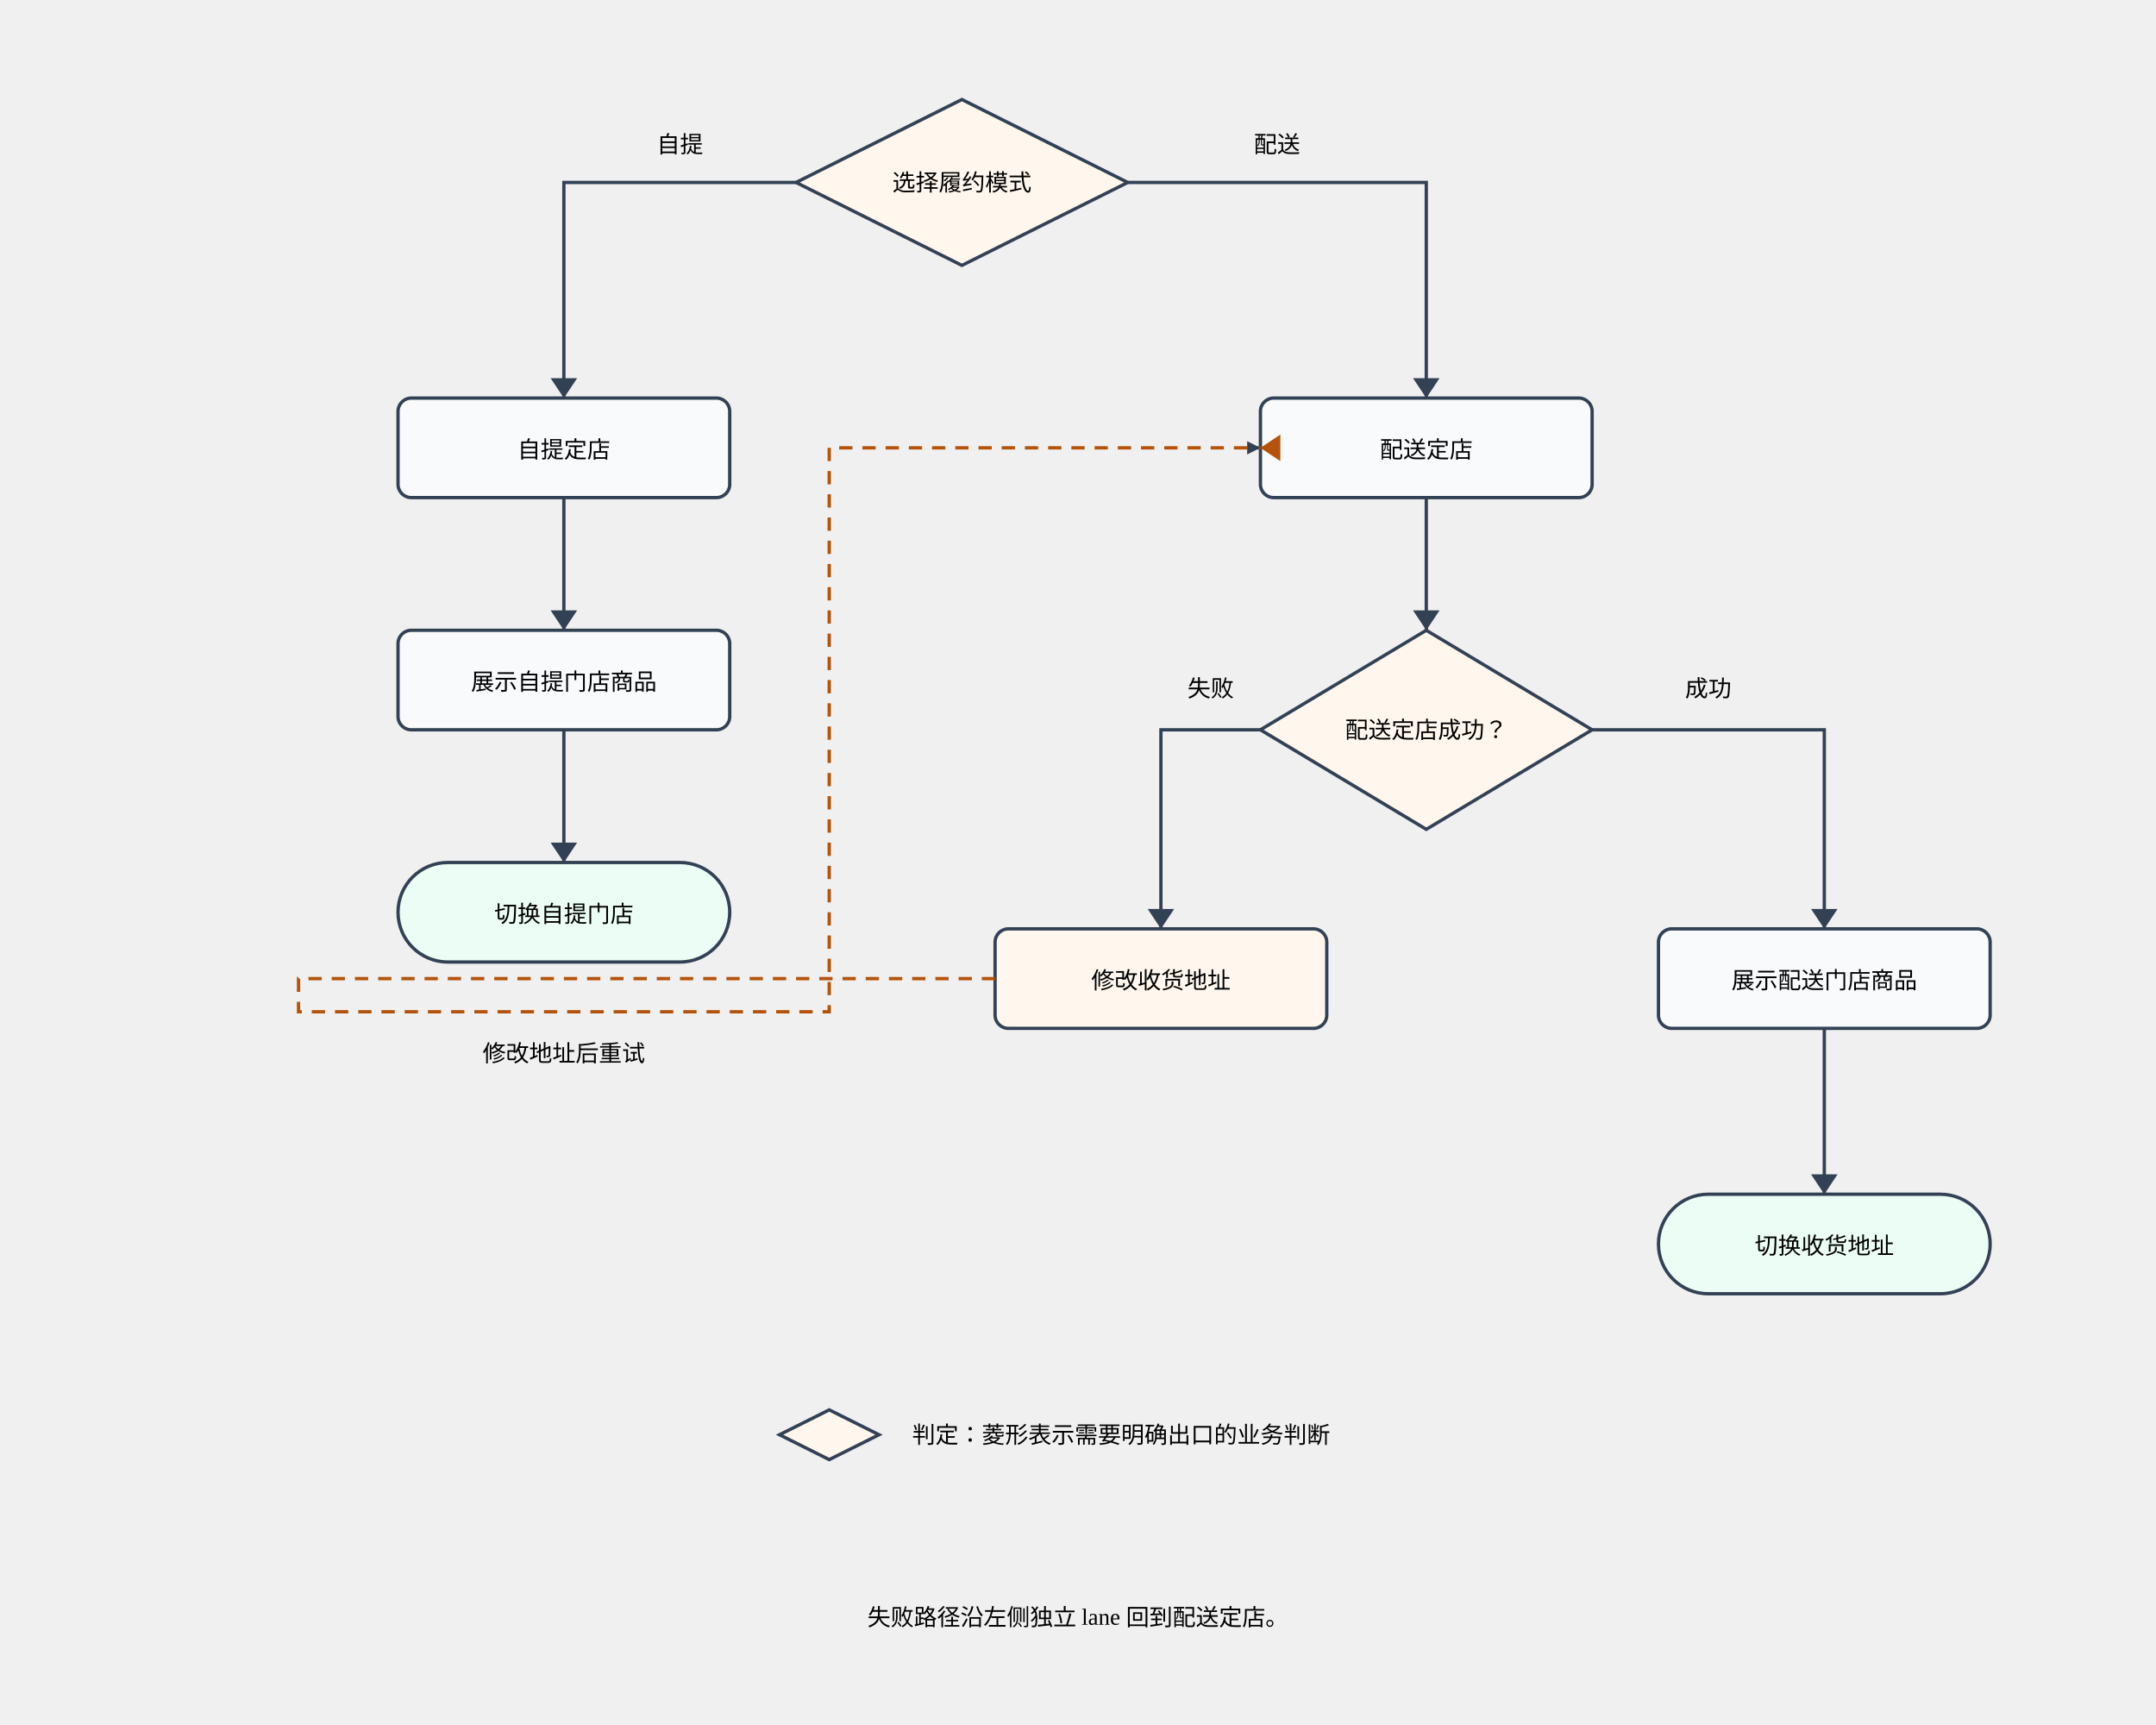
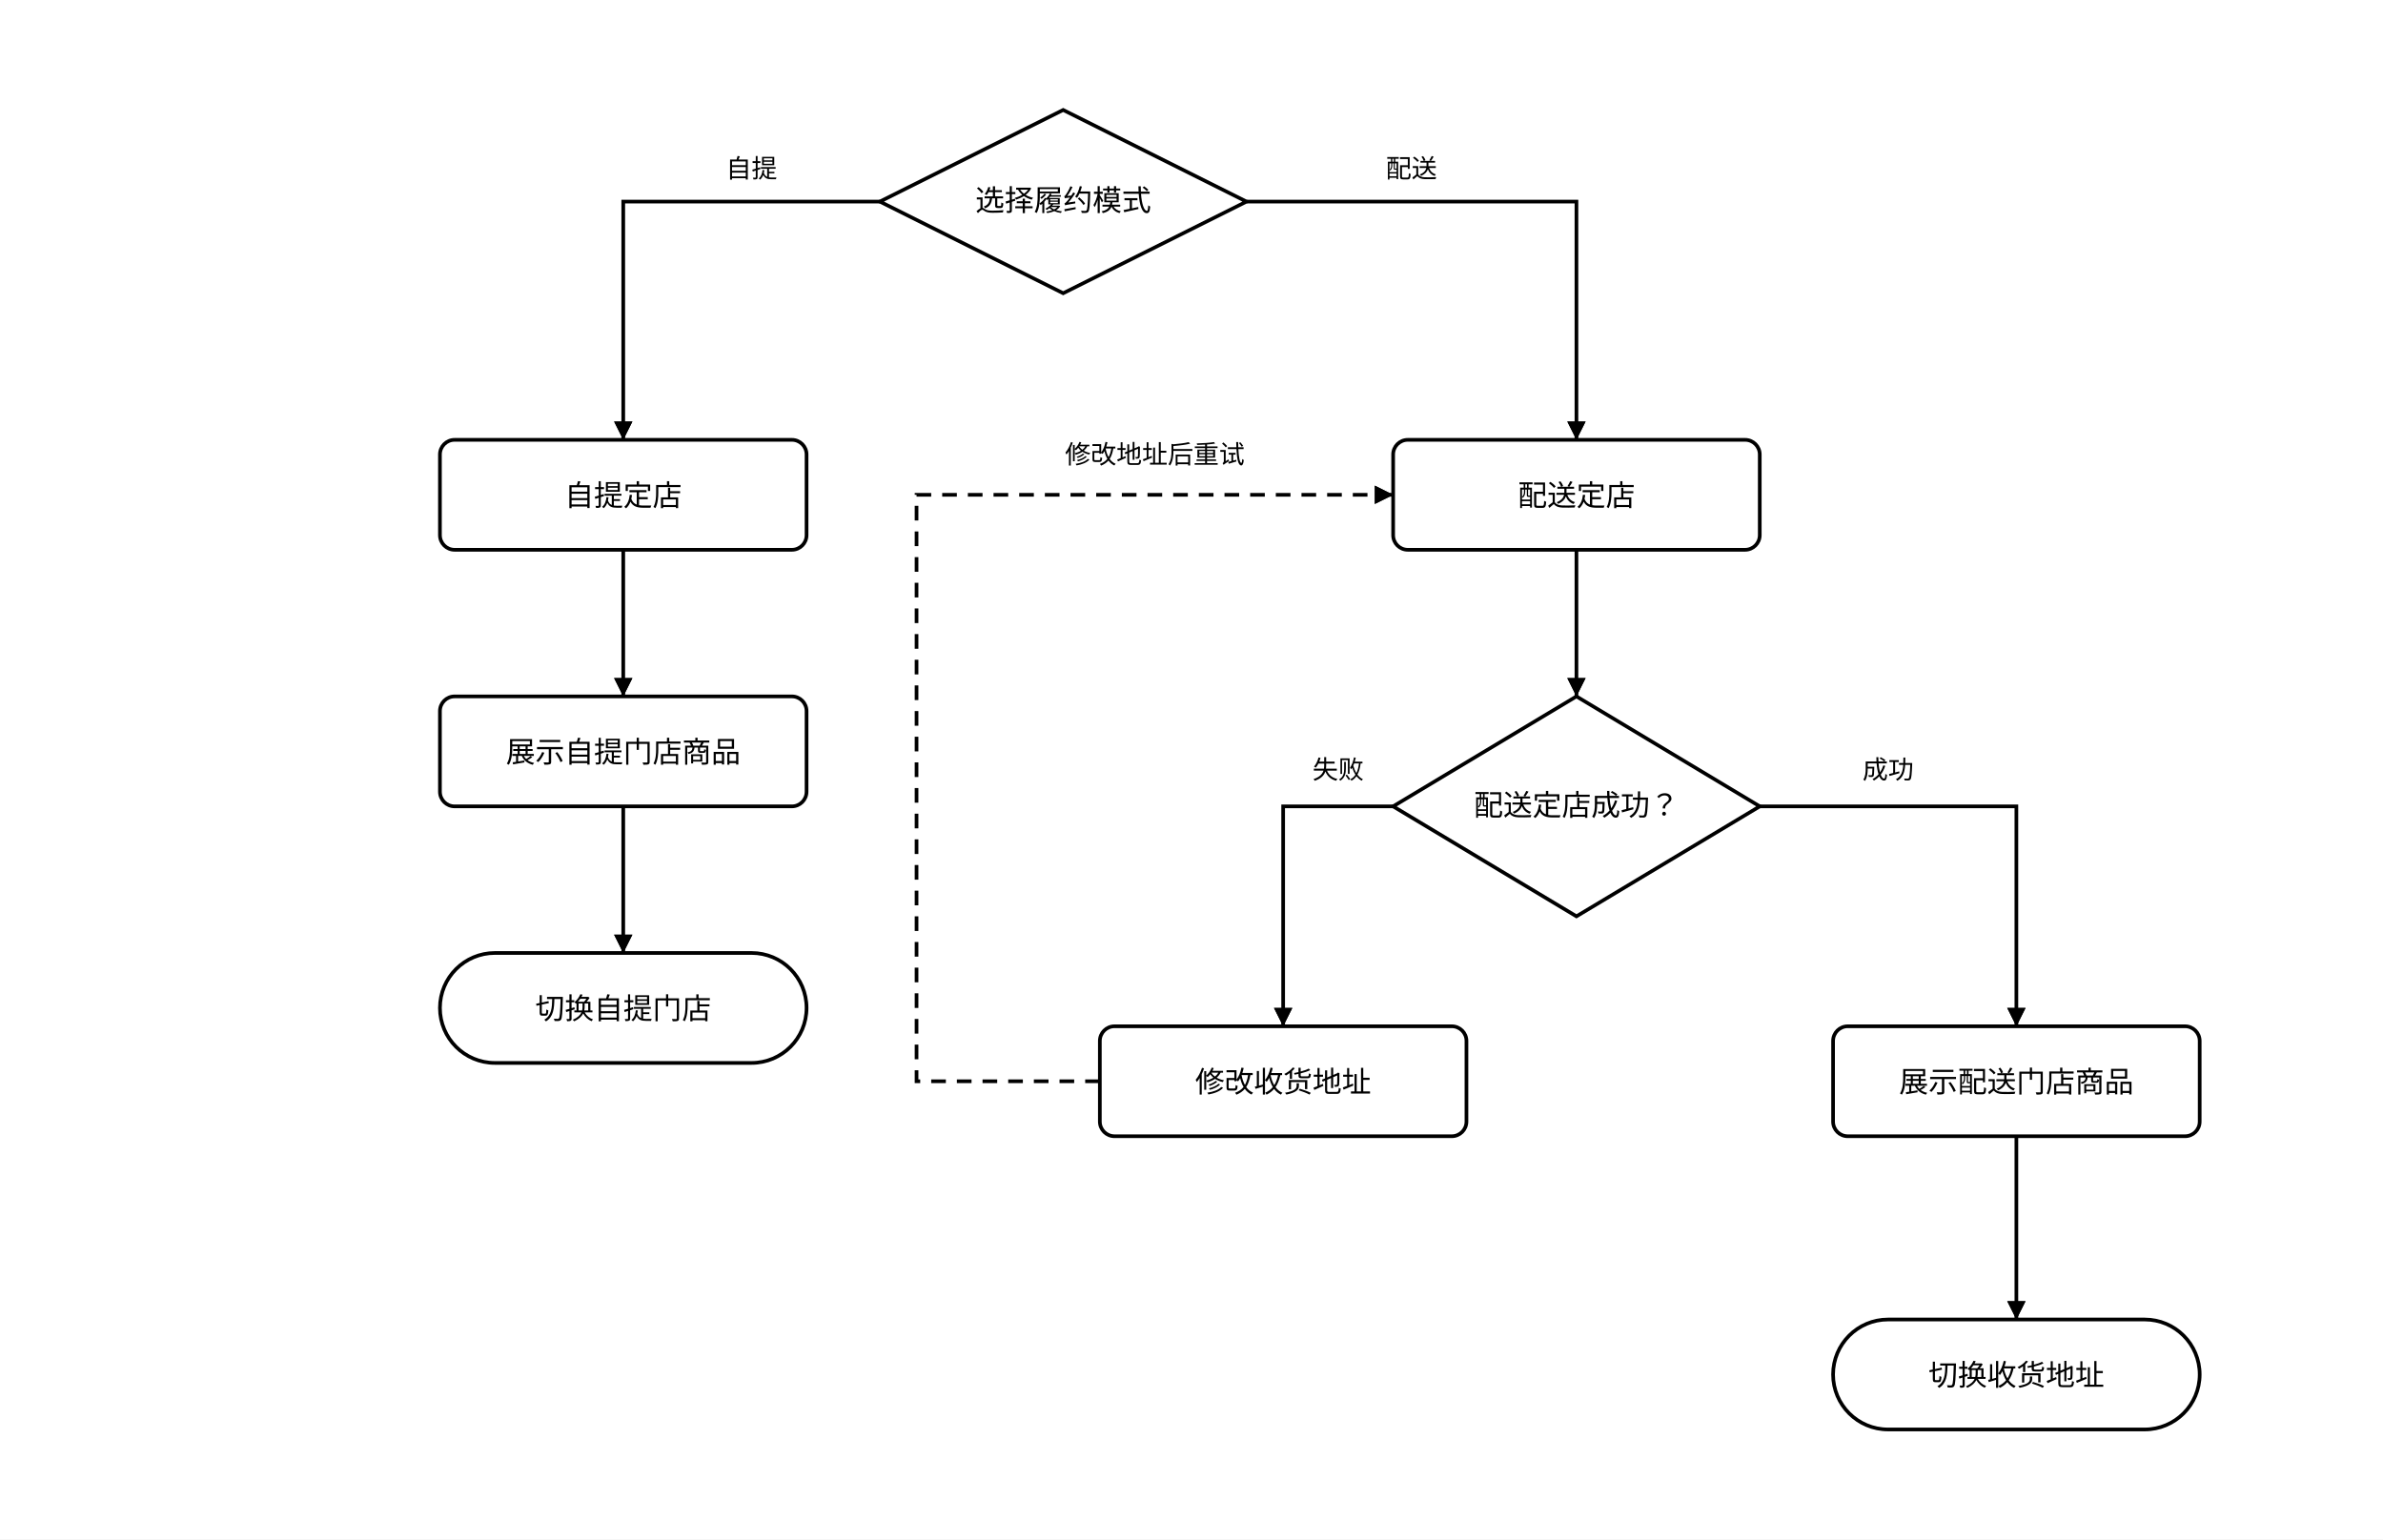
- <svg xmlns="http://www.w3.org/2000/svg" viewBox="0 0 1300 1040" width="1300" height="1040" role="img">
+ <svg xmlns="http://www.w3.org/2000/svg" viewBox="0 0 1300 840" width="1300" height="840" role="img">
+   <rect data-canvas-background="true" x="0" y="0" width="100%" height="100%" fill="#ffffff" stroke="none" />
  <defs>
-     <marker id="arrow" markerWidth="10" markerHeight="10" refX="8" refY="4" orient="auto" markerUnits="userSpaceOnUse">
-       <path d="M0 0 L8 4 L0 8 Z" fill="#334155" />
+     <marker id="arrow" markerWidth="10" markerHeight="10" refX="10" refY="5" orient="auto" markerUnits="userSpaceOnUse" viewBox="0 0 10 10">
+       <path d="M0 0 L10 5 L0 10 Z" fill="#000000" />
    </marker>
  </defs>
  <g data-node="choose-fulfillment-mode" data-node-shape="diamond">
-     <polygon points="580,60 680,110 580,160 480,110" fill="#fff7ed" stroke="#334155" stroke-width="2" />
-     <text data-text-id="node-choose-fulfillment-mode" x="580" y="115" text-anchor="middle" font-size="14">选择履约模式</text>
+     <polygon points="580,60 680,110 580,160 480,110" fill="none" stroke="#000000" stroke-width="2" />
+     <text data-text-id="node-choose-fulfillment-mode" x="580" y="115" text-anchor="middle" font-size="16" font-family="Microsoft YaHei, 微软雅黑, sans-serif" fill="#000000">选择履约模式</text>
  </g>
  <g data-node="pickup-store" data-node-shape="rect">
-     <rect x="240" y="240" width="200" height="60" rx="8" fill="#f8fafc" stroke="#334155" stroke-width="2" />
-     <text data-text-id="node-pickup-store" x="340" y="276" text-anchor="middle" font-size="14">自提定店</text>
+     <rect x="240" y="240" width="200" height="60" rx="8" fill="none" stroke="#000000" stroke-width="2" />
+     <text data-text-id="node-pickup-store" x="340" y="276" text-anchor="middle" font-size="16" font-family="Microsoft YaHei, 微软雅黑, sans-serif" fill="#000000">自提定店</text>
  </g>
  <g data-node="show-pickup-products" data-node-shape="rect">
-     <rect x="240" y="380" width="200" height="60" rx="8" fill="#f8fafc" stroke="#334155" stroke-width="2" />
-     <text data-text-id="node-show-pickup-products" x="340" y="416" text-anchor="middle" font-size="14">展示自提门店商品</text>
+     <rect x="240" y="380" width="200" height="60" rx="8" fill="none" stroke="#000000" stroke-width="2" />
+     <text data-text-id="node-show-pickup-products" x="340" y="416" text-anchor="middle" font-size="16" font-family="Microsoft YaHei, 微软雅黑, sans-serif" fill="#000000">展示自提门店商品</text>
  </g>
  <g data-node="switch-pickup-store" data-node-shape="round">
-     <rect x="240" y="520" width="200" height="60" rx="30" fill="#ecfdf5" stroke="#334155" stroke-width="2" />
-     <text data-text-id="node-switch-pickup-store" x="340" y="556" text-anchor="middle" font-size="14">切换自提门店</text>
+     <rect x="240" y="520" width="200" height="60" rx="30" fill="none" stroke="#000000" stroke-width="2" />
+     <text data-text-id="node-switch-pickup-store" x="340" y="556" text-anchor="middle" font-size="16" font-family="Microsoft YaHei, 微软雅黑, sans-serif" fill="#000000">切换自提门店</text>
  </g>
  <g data-node="delivery-store" data-node-shape="rect">
-     <rect x="760" y="240" width="200" height="60" rx="8" fill="#f8fafc" stroke="#334155" stroke-width="2" />
-     <text data-text-id="node-delivery-store" x="860" y="276" text-anchor="middle" font-size="14">配送定店</text>
+     <rect x="760" y="240" width="200" height="60" rx="8" fill="none" stroke="#000000" stroke-width="2" />
+     <text data-text-id="node-delivery-store" x="860" y="276" text-anchor="middle" font-size="16" font-family="Microsoft YaHei, 微软雅黑, sans-serif" fill="#000000">配送定店</text>
  </g>
  <g data-node="delivery-store-success" data-node-shape="diamond">
-     <polygon points="860,380 960,440 860,500 760,440" fill="#fff7ed" stroke="#334155" stroke-width="2" />
-     <text data-text-id="node-delivery-store-success" x="860" y="445" text-anchor="middle" font-size="14">配送定店成功？</text>
+     <polygon points="860,380 960,440 860,500 760,440" fill="none" stroke="#000000" stroke-width="2" />
+     <text data-text-id="node-delivery-store-success" x="860" y="445" text-anchor="middle" font-size="16" font-family="Microsoft YaHei, 微软雅黑, sans-serif" fill="#000000">配送定店成功？</text>
  </g>
  <g data-node="show-delivery-products" data-node-shape="rect">
-     <rect x="1000" y="560" width="200" height="60" rx="8" fill="#f8fafc" stroke="#334155" stroke-width="2" />
-     <text data-text-id="node-show-delivery-products" x="1100" y="596" text-anchor="middle" font-size="14">展示配送门店商品</text>
+     <rect x="1000" y="560" width="200" height="60" rx="8" fill="none" stroke="#000000" stroke-width="2" />
+     <text data-text-id="node-show-delivery-products" x="1100" y="596" text-anchor="middle" font-size="16" font-family="Microsoft YaHei, 微软雅黑, sans-serif" fill="#000000">展示配送门店商品</text>
  </g>
  <g data-node="switch-delivery-address" data-node-shape="round">
-     <rect x="1000" y="720" width="200" height="60" rx="30" fill="#ecfdf5" stroke="#334155" stroke-width="2" />
-     <text data-text-id="node-switch-delivery-address" x="1100" y="756" text-anchor="middle" font-size="14">切换收货地址</text>
+     <rect x="1000" y="720" width="200" height="60" rx="30" fill="none" stroke="#000000" stroke-width="2" />
+     <text data-text-id="node-switch-delivery-address" x="1100" y="756" text-anchor="middle" font-size="16" font-family="Microsoft YaHei, 微软雅黑, sans-serif" fill="#000000">切换收货地址</text>
  </g>
  <g data-node="modify-delivery-address" data-node-shape="rect">
-     <rect x="600" y="560" width="200" height="60" rx="8" fill="#fff7ed" stroke="#334155" stroke-width="2" />
-     <text data-text-id="node-modify-delivery-address" x="700" y="596" text-anchor="middle" font-size="14">修改收货地址</text>
+     <rect x="600" y="560" width="200" height="60" rx="8" fill="none" stroke="#000000" stroke-width="2" />
+     <text data-text-id="node-modify-delivery-address" x="700" y="596" text-anchor="middle" font-size="16" font-family="Microsoft YaHei, 微软雅黑, sans-serif" fill="#000000">修改收货地址</text>
  </g>
-   <path data-edge="choose-pickup" data-from="choose-fulfillment-mode" data-from-port="left" data-to="pickup-store" data-to-port="top" data-edge-label="choose-pickup" d="M480 110 L340 110 L340 240" fill="none" stroke="#334155" stroke-width="2" marker-end="url(#arrow)" />
-   <path data-edge-arrow="choose-pickup" data-edge="choose-pickup" data-arrow-target="pickup-store:top" d="M332 228 L340 240 L348 228" fill="#334155" />
-   <g data-edge-label="choose-pickup">
-     <text data-text-id="label-choose-pickup" x="410" y="92" text-anchor="middle" font-size="14">自提</text>
-   </g>
-   <path data-edge="choose-delivery" data-from="choose-fulfillment-mode" data-from-port="right" data-to="delivery-store" data-to-port="top" data-edge-label="choose-delivery" d="M680 110 L860 110 L860 240" fill="none" stroke="#334155" stroke-width="2" marker-end="url(#arrow)" />
-   <path data-edge-arrow="choose-delivery" data-edge="choose-delivery" data-arrow-target="delivery-store:top" d="M852 228 L860 240 L868 228" fill="#334155" />
-   <g data-edge-label="choose-delivery">
-     <text data-text-id="label-choose-delivery" x="770" y="92" text-anchor="middle" font-size="14">配送</text>
-   </g>
-   <path data-edge="pickup-store-products" data-from="pickup-store" data-from-port="bottom" data-to="show-pickup-products" data-to-port="top" d="M340 300 L340 380" fill="none" stroke="#334155" stroke-width="2" marker-end="url(#arrow)" />
-   <path data-edge-arrow="pickup-store-products" data-edge="pickup-store-products" data-arrow-target="show-pickup-products:top" d="M332 368 L340 380 L348 368" fill="#334155" />
-   <path data-edge="pickup-products-switch" data-from="show-pickup-products" data-from-port="bottom" data-to="switch-pickup-store" data-to-port="top" d="M340 440 L340 520" fill="none" stroke="#334155" stroke-width="2" marker-end="url(#arrow)" />
-   <path data-edge-arrow="pickup-products-switch" data-edge="pickup-products-switch" data-arrow-target="switch-pickup-store:top" d="M332 508 L340 520 L348 508" fill="#334155" />
-   <path data-edge="delivery-store-check" data-from="delivery-store" data-from-port="bottom" data-to="delivery-store-success" data-to-port="top" d="M860 300 L860 380" fill="none" stroke="#334155" stroke-width="2" marker-end="url(#arrow)" />
-   <path data-edge-arrow="delivery-store-check" data-edge="delivery-store-check" data-arrow-target="delivery-store-success:top" d="M852 368 L860 380 L868 368" fill="#334155" />
-   <path data-edge="delivery-success" data-from="delivery-store-success" data-from-port="right" data-to="show-delivery-products" data-to-port="top" data-edge-label="delivery-success" d="M960 440 L1100 440 L1100 560" fill="none" stroke="#334155" stroke-width="2" marker-end="url(#arrow)" />
-   <path data-edge-arrow="delivery-success" data-edge="delivery-success" data-arrow-target="show-delivery-products:top" d="M1092 548 L1100 560 L1108 548" fill="#334155" />
-   <g data-edge-label="delivery-success">
-     <text data-text-id="label-delivery-success" x="1030" y="420" text-anchor="middle" font-size="14">成功</text>
-   </g>
-   <path data-edge="delivery-failure" data-from="delivery-store-success" data-from-port="left" data-to="modify-delivery-address" data-to-port="top" data-edge-label="delivery-failure" d="M760 440 L700 440 L700 560" fill="none" stroke="#334155" stroke-width="2" marker-end="url(#arrow)" />
-   <path data-edge-arrow="delivery-failure" data-edge="delivery-failure" data-arrow-target="modify-delivery-address:top" d="M692 548 L700 560 L708 548" fill="#334155" />
-   <g data-edge-label="delivery-failure">
-     <text data-text-id="label-delivery-failure" x="730" y="420" text-anchor="middle" font-size="14">失败</text>
-   </g>
-   <path data-edge="delivery-products-switch" data-from="show-delivery-products" data-from-port="bottom" data-to="switch-delivery-address" data-to-port="top" d="M1100 620 L1100 720" fill="none" stroke="#334155" stroke-width="2" marker-end="url(#arrow)" />
-   <path data-edge-arrow="delivery-products-switch" data-edge="delivery-products-switch" data-arrow-target="switch-delivery-address:top" d="M1092 708 L1100 720 L1108 708" fill="#334155" />
-   <path data-edge="delivery-address-retry" data-from="modify-delivery-address" data-from-port="left" data-to="delivery-store" data-to-port="left" data-edge-label="delivery-address-retry" d="M600 590 L180 590 L180 610 L500 610 L500 270 L760 270" fill="none" stroke="#b45309" stroke-width="2" stroke-dasharray="8 6" marker-end="url(#arrow)" />
-   <path data-edge-arrow="delivery-address-retry" data-edge="delivery-address-retry" data-arrow-target="delivery-store:left" d="M772 262 L760 270 L772 278" fill="#b45309" />
-   <g data-edge-label="delivery-address-retry">
-     <text data-text-id="label-delivery-address-retry" x="340" y="640" text-anchor="middle" font-size="14">修改地址后重试</text>
-   </g>
-   <g data-legend-item="decision-shape" data-legend-sample="delivery-store-success">
-     <polygon points="500,850 530,865 500,880 470,865" fill="#fff7ed" stroke="#334155" stroke-width="2" />
-     <text data-text-id="legend-decision-shape" x="550" y="870" font-size="14">判定：菱形表示需要明确出口的业务判断</text>
-   </g>
-   <g data-note="diagram-003-loop-note">
-     <text data-text-id="note-diagram-003-loop-note" x="650" y="980" text-anchor="middle" font-size="14">失败路径沿左侧独立 lane 回到配送定店。</text>
-   </g>
+   <path data-edge="choose-pickup" data-from="choose-fulfillment-mode" data-from-port="left" data-to="pickup-store" data-to-port="top" data-edge-label="choose-pickup" d="M480 110 L340 110 L340 240" fill="none" stroke="#000000" stroke-width="2" marker-end="url(#arrow)" />
+   <path data-edge-arrow="choose-pickup" data-edge="choose-pickup" data-arrow-target="pickup-store:top" d="M335 230 L340 240 L345 230" fill="#000000" />
+   <text data-text-id="label-choose-pickup" x="410" y="92" text-anchor="middle" font-size="14" data-edge-label="choose-pickup" font-family="Microsoft YaHei, 微软雅黑, sans-serif" fill="#000000" dominant-baseline="middle">自提</text>
+   <path data-edge="choose-delivery" data-from="choose-fulfillment-mode" data-from-port="right" data-to="delivery-store" data-to-port="top" data-edge-label="choose-delivery" d="M680 110 L860 110 L860 240" fill="none" stroke="#000000" stroke-width="2" marker-end="url(#arrow)" />
+   <path data-edge-arrow="choose-delivery" data-edge="choose-delivery" data-arrow-target="delivery-store:top" d="M855 230 L860 240 L865 230" fill="#000000" />
+   <text data-text-id="label-choose-delivery" x="770" y="92" text-anchor="middle" font-size="14" data-edge-label="choose-delivery" font-family="Microsoft YaHei, 微软雅黑, sans-serif" fill="#000000" dominant-baseline="middle">配送</text>
+   <path data-edge="pickup-store-products" data-from="pickup-store" data-from-port="bottom" data-to="show-pickup-products" data-to-port="top" d="M340 300 L340 380" fill="none" stroke="#000000" stroke-width="2" marker-end="url(#arrow)" />
+   <path data-edge-arrow="pickup-store-products" data-edge="pickup-store-products" data-arrow-target="show-pickup-products:top" d="M335 370 L340 380 L345 370" fill="#000000" />
+   <path data-edge="pickup-products-switch" data-from="show-pickup-products" data-from-port="bottom" data-to="switch-pickup-store" data-to-port="top" d="M340 440 L340 520" fill="none" stroke="#000000" stroke-width="2" marker-end="url(#arrow)" />
+   <path data-edge-arrow="pickup-products-switch" data-edge="pickup-products-switch" data-arrow-target="switch-pickup-store:top" d="M335 510 L340 520 L345 510" fill="#000000" />
+   <path data-edge="delivery-store-check" data-from="delivery-store" data-from-port="bottom" data-to="delivery-store-success" data-to-port="top" d="M860 300 L860 380" fill="none" stroke="#000000" stroke-width="2" marker-end="url(#arrow)" />
+   <path data-edge-arrow="delivery-store-check" data-edge="delivery-store-check" data-arrow-target="delivery-store-success:top" d="M855 370 L860 380 L865 370" fill="#000000" />
+   <path data-edge="delivery-success" data-from="delivery-store-success" data-from-port="right" data-to="show-delivery-products" data-to-port="top" data-edge-label="delivery-success" d="M960 440 L1100 440 L1100 560" fill="none" stroke="#000000" stroke-width="2" marker-end="url(#arrow)" />
+   <path data-edge-arrow="delivery-success" data-edge="delivery-success" data-arrow-target="show-delivery-products:top" d="M1095 550 L1100 560 L1105 550" fill="#000000" />
+   <text data-text-id="label-delivery-success" x="1030" y="420" text-anchor="middle" font-size="14" data-edge-label="delivery-success" font-family="Microsoft YaHei, 微软雅黑, sans-serif" fill="#000000" dominant-baseline="middle">成功</text>
+   <path data-edge="delivery-failure" data-from="delivery-store-success" data-from-port="left" data-to="modify-delivery-address" data-to-port="top" data-edge-label="delivery-failure" d="M760 440 L700 440 L700 560" fill="none" stroke="#000000" stroke-width="2" marker-end="url(#arrow)" />
+   <path data-edge-arrow="delivery-failure" data-edge="delivery-failure" data-arrow-target="modify-delivery-address:top" d="M695 550 L700 560 L705 550" fill="#000000" />
+   <text data-text-id="label-delivery-failure" x="730" y="420" text-anchor="middle" font-size="14" data-edge-label="delivery-failure" font-family="Microsoft YaHei, 微软雅黑, sans-serif" fill="#000000" dominant-baseline="middle">失败</text>
+   <path data-edge="delivery-products-switch" data-from="show-delivery-products" data-from-port="bottom" data-to="switch-delivery-address" data-to-port="top" d="M1100 620 L1100 720" fill="none" stroke="#000000" stroke-width="2" marker-end="url(#arrow)" />
+   <path data-edge-arrow="delivery-products-switch" data-edge="delivery-products-switch" data-arrow-target="switch-delivery-address:top" d="M1095 710 L1100 720 L1105 710" fill="#000000" />
+   <path data-edge="delivery-address-retry" data-from="modify-delivery-address" data-from-port="left" data-to="delivery-store" data-to-port="left" data-edge-label="delivery-address-retry" d="M600 590 L500 590 L500 270 L760 270" fill="none" stroke="#000000" stroke-width="2" stroke-dasharray="8 6" marker-end="url(#arrow)" />
+   <path data-edge-arrow="delivery-address-retry" data-edge="delivery-address-retry" data-arrow-target="delivery-store:left" d="M750 265 L760 270 L750 275" fill="#000000" />
+   <text data-text-id="label-delivery-address-retry" x="630" y="248" text-anchor="middle" font-size="14" data-edge-label="delivery-address-retry" font-family="Microsoft YaHei, 微软雅黑, sans-serif" fill="#000000" dominant-baseline="middle">修改地址后重试</text>
</svg>
